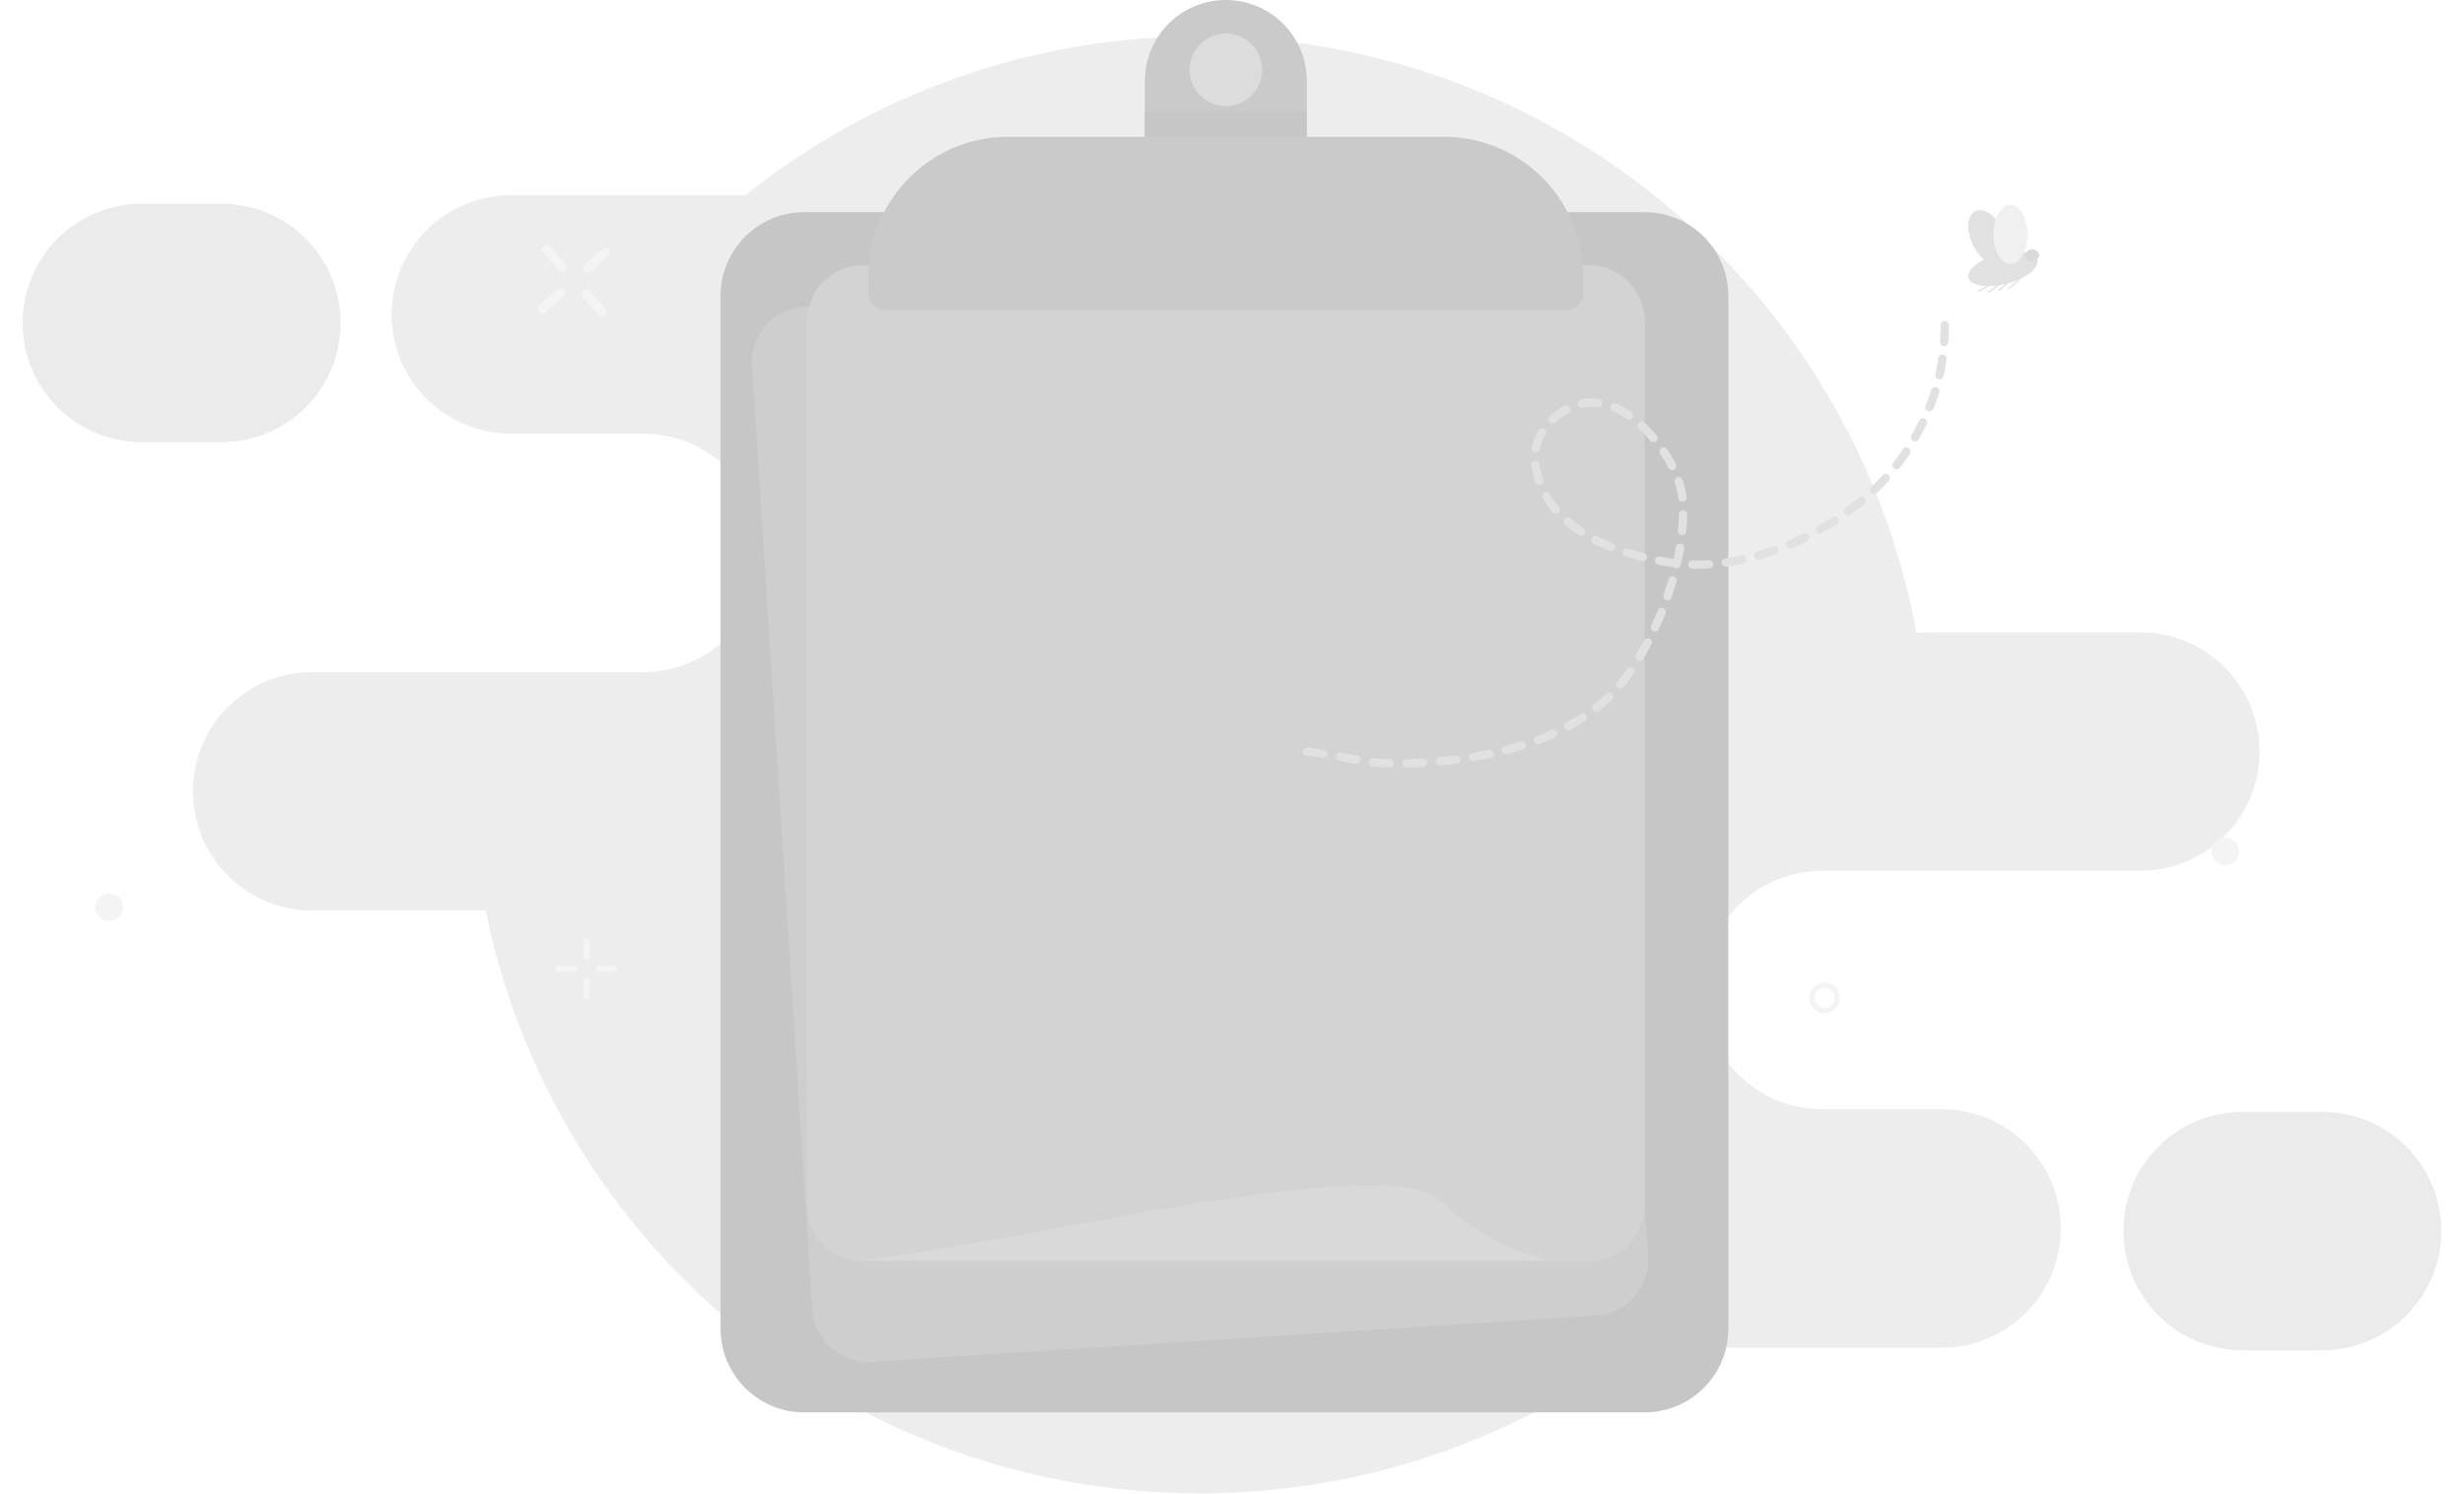
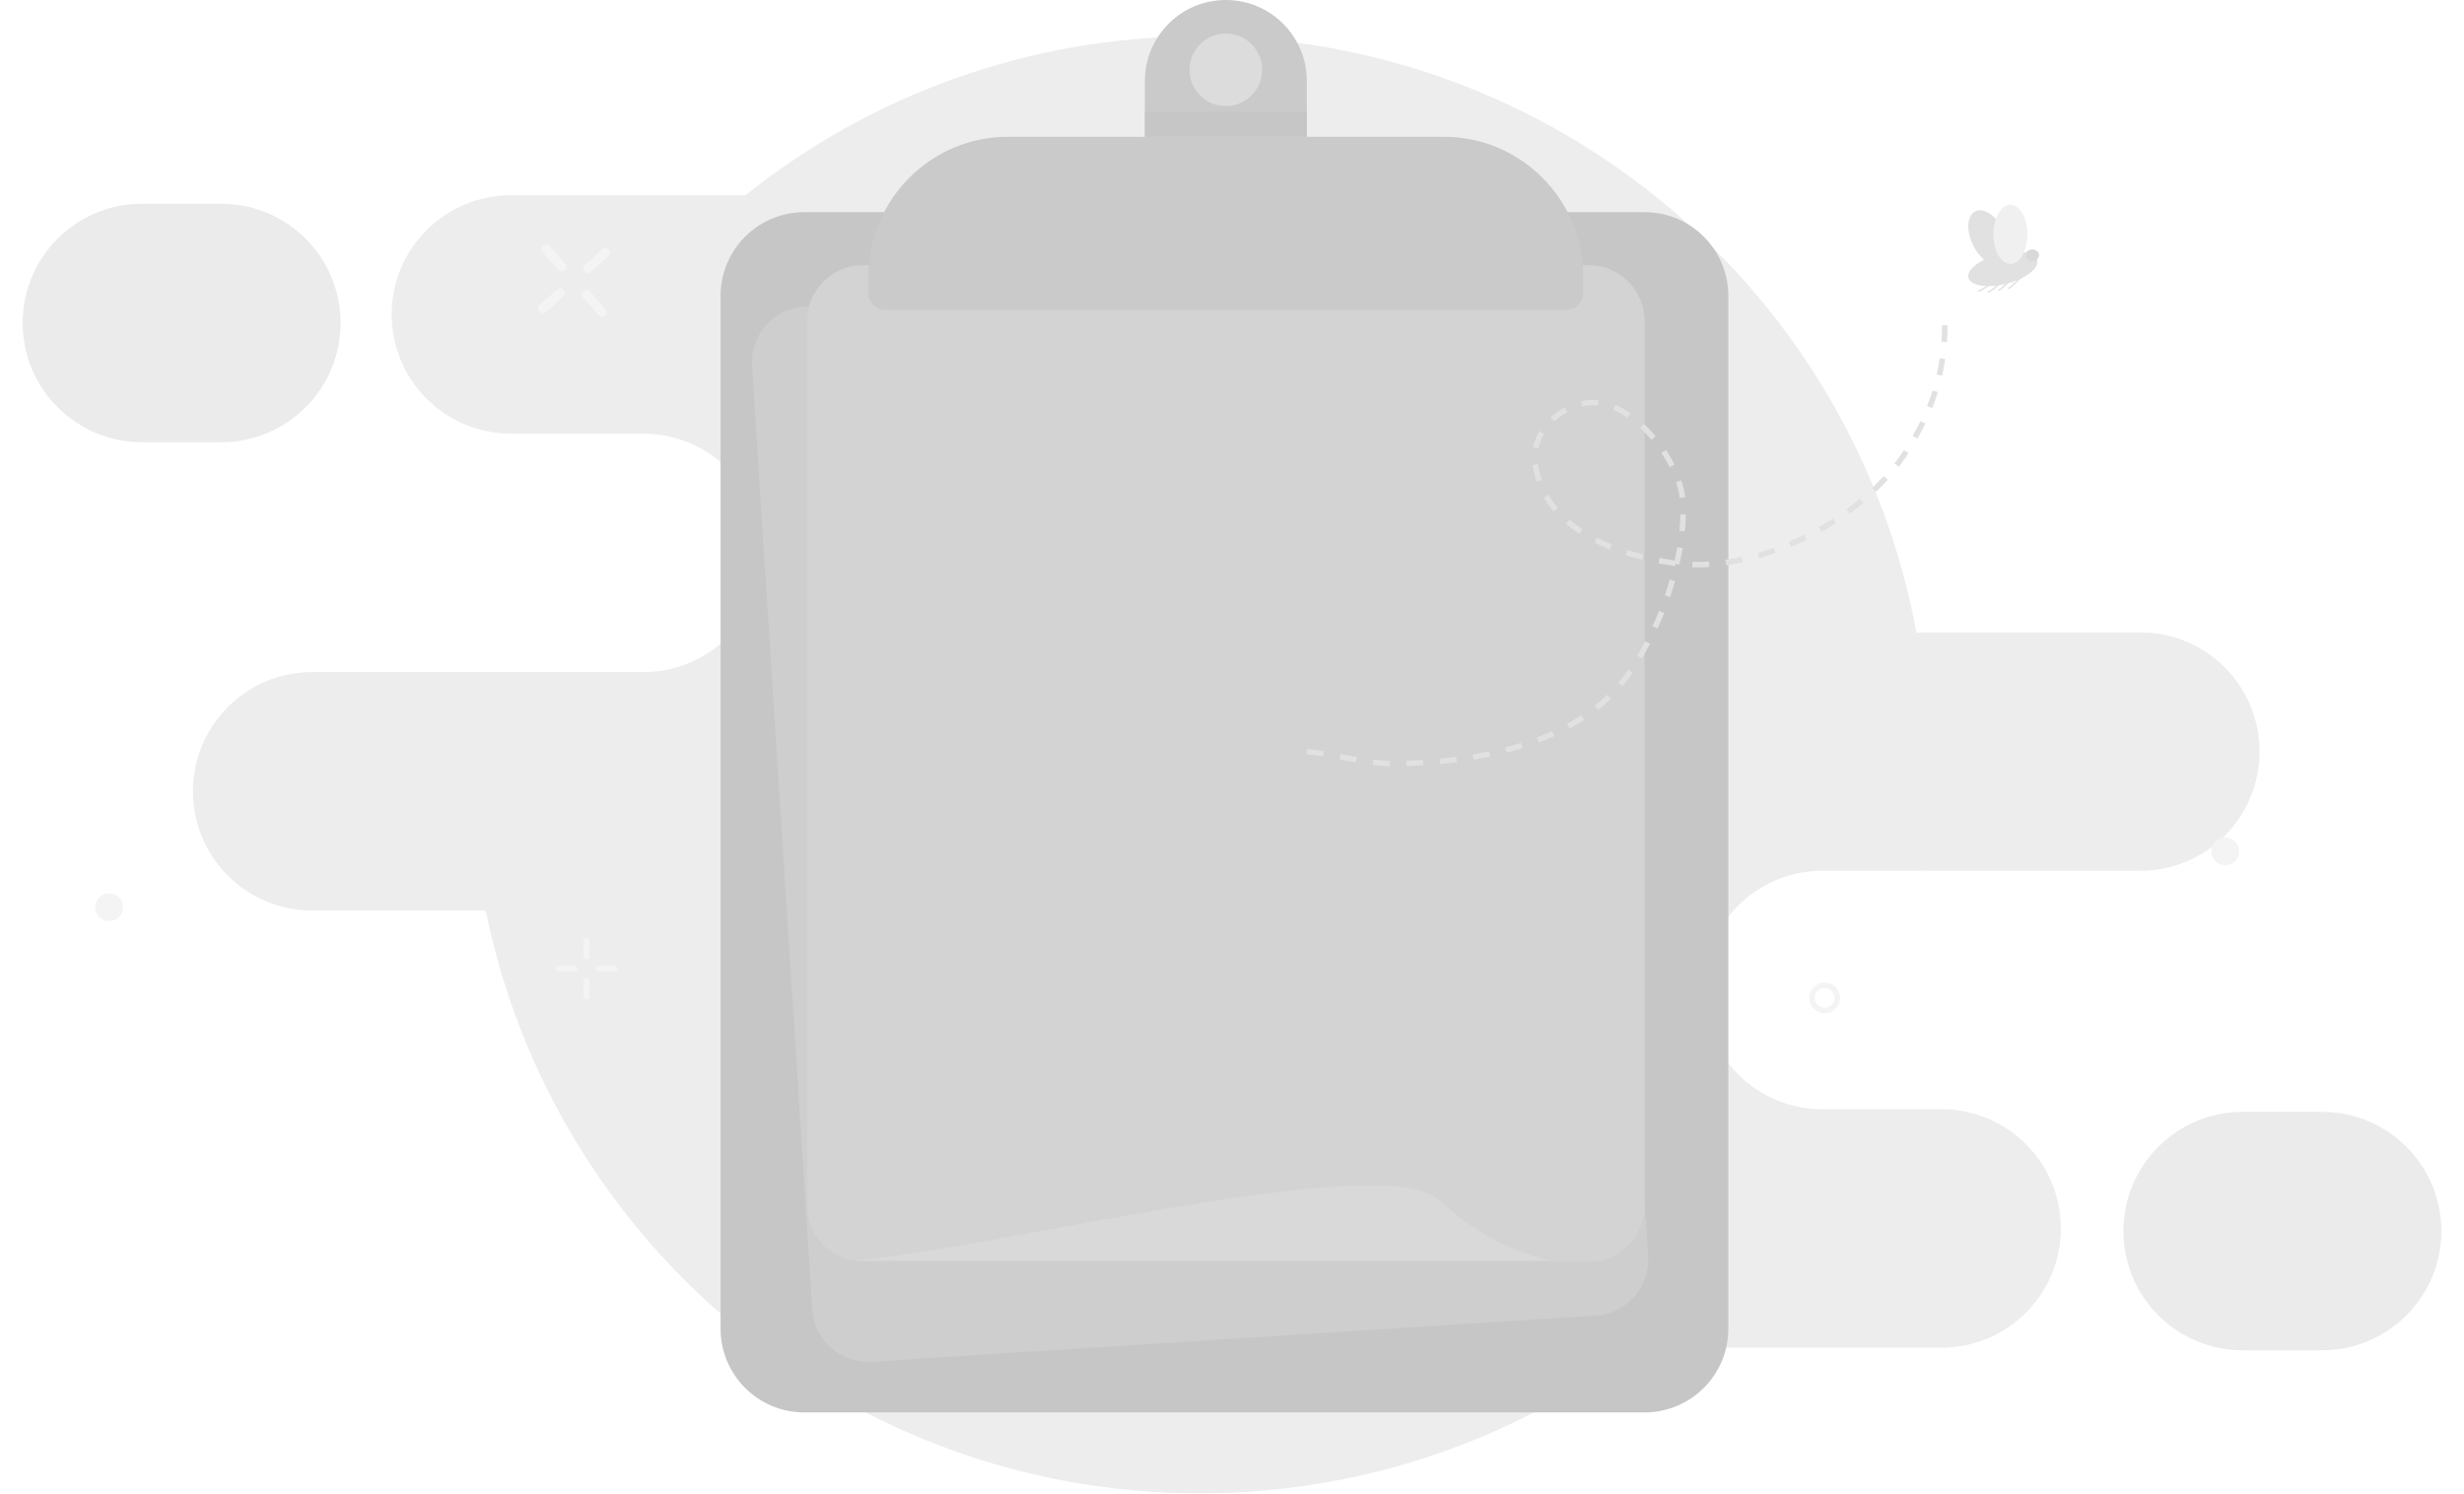
<svg xmlns="http://www.w3.org/2000/svg" width="447" height="271" viewBox="0 0 447 271" fill="none">
  <g style="mix-blend-mode:luminosity" opacity="0.3">
    <path opacity="0.3" fill-rule="evenodd" clip-rule="evenodd" d="M348.447 157.948L348.441 157.991H330.603C318.657 157.991 308.974 167.675 308.974 179.621C308.974 191.567 318.657 201.25 330.603 201.25H352.534C364.341 201.412 373.862 211.033 373.862 222.878C373.862 234.823 364.178 244.507 352.233 244.507H296.973C274.879 261.108 247.413 270.946 217.649 270.946C153.701 270.946 100.36 225.536 88.113 165.203H56.63C44.684 165.203 35 155.519 35 143.573C35 131.627 44.684 121.944 56.63 121.944H77.985C78.076 121.945 78.168 121.945 78.259 121.945H116.712C128.657 121.945 138.341 112.261 138.341 100.316C138.341 88.37 128.657 78.686 116.712 78.686H99.88C99.881 78.684 99.882 78.682 99.884 78.68H92.679C80.734 78.68 71.05 68.996 71.05 57.05C71.05 45.105 80.734 35.421 92.679 35.421H135.231C157.83 17.374 186.48 6.586 217.649 6.586C282.48 6.586 336.41 53.26 347.669 114.839C348.379 114.769 349.1 114.732 349.829 114.732H388.281C400.227 114.732 409.911 124.416 409.911 136.362C409.911 148.308 400.227 157.991 388.281 157.991H349.829C349.365 157.991 348.904 157.977 348.447 157.948Z" fill="#2B2E30" />
    <rect opacity="0.3" x="385.211" y="201.727" width="57.679" height="43.259" rx="21.63" fill="#1A1B1C" />
    <rect opacity="0.3" x="4.109" y="36.969" width="57.679" height="43.259" rx="21.63" fill="#1A1B1C" />
    <rect x="130.719" y="38.492" width="182.824" height="217.768" rx="15.193" fill="#404245" />
    <rect x="135.781" y="56.273" width="151.931" height="191.829" rx="10.129" transform="rotate(-3.65398 135.781 56.2734)" fill="#585B5F" />
    <path d="M207.695 14.687C207.695 6.575 214.271 0 222.382 0V0C230.493 0 237.069 6.575 237.069 14.687V24.815H207.695V14.687Z" fill="#4A4C4F" />
    <circle cx="222.381" cy="12.662" r="6.584" fill="#888B91" />
    <rect x="146.422" y="48.109" width="151.931" height="180.798" rx="10.129" fill="#676A6F" />
    <path d="M261.123 217.772C250.995 208.403 182.288 226.215 155.531 228.663L281.128 228.663C281.128 228.663 271.252 227.141 261.123 217.772Z" fill="#7D8187" />
    <rect x="207.695" y="20.258" width="29.373" height="4.558" fill="#3E3F42" />
    <path d="M157.562 50.134C157.562 36.15 168.899 24.812 182.884 24.812H261.889C275.873 24.812 287.21 36.15 287.21 50.134V53.173C287.21 54.851 285.85 56.212 284.172 56.212H160.601C158.923 56.212 157.562 54.851 157.562 53.173V50.134Z" fill="#4A4C4F" />
    <path d="M358.98 52.922C358.907 52.924 358.846 52.867 358.843 52.794C358.841 52.721 358.898 52.66 358.97 52.658L358.98 52.922ZM361.541 51.34C361.2 51.597 360.665 51.985 360.171 52.31C359.923 52.473 359.684 52.621 359.482 52.73C359.381 52.784 359.288 52.83 359.206 52.863C359.128 52.894 359.049 52.919 358.98 52.922L358.97 52.658C358.991 52.657 359.035 52.647 359.108 52.618C359.177 52.59 359.261 52.549 359.357 52.497C359.549 52.394 359.781 52.25 360.025 52.089C360.514 51.768 361.043 51.385 361.381 51.129L361.541 51.34Z" fill="#999999" />
    <ellipse cx="6.445" cy="2.755" rx="6.445" ry="2.755" transform="matrix(-0.969061 0.246823 0.246823 0.969061 368.906 44.5391)" fill="#999999" />
    <ellipse cx="3.082" cy="5.371" rx="3.082" ry="5.371" transform="matrix(-0.89658 0.442881 0.442881 0.89658 361.102 36.9688)" fill="#999999" />
    <ellipse cx="1.233" cy="1.057" rx="1.233" ry="1.057" transform="matrix(-1 0 0 1 369.914 45.25)" fill="#7F7F7F" />
    <path d="M364.395 52.418C364.323 52.433 364.254 52.386 364.239 52.315C364.225 52.243 364.272 52.173 364.343 52.159L364.395 52.418ZM366.666 50.443C366.371 50.752 365.907 51.221 365.471 51.622C365.253 51.822 365.041 52.007 364.86 52.148C364.769 52.218 364.684 52.278 364.609 52.324C364.537 52.367 364.463 52.405 364.395 52.418L364.343 52.159C364.363 52.155 364.405 52.138 364.472 52.098C364.536 52.059 364.612 52.005 364.698 51.938C364.871 51.805 365.077 51.626 365.292 51.428C365.722 51.032 366.182 50.567 366.475 50.261L366.666 50.443Z" fill="#999999" />
    <path d="M362.629 52.77C362.558 52.784 362.488 52.738 362.474 52.666C362.46 52.595 362.506 52.525 362.577 52.511L362.629 52.77ZM364.9 50.794C364.606 51.104 364.141 51.573 363.705 51.974C363.488 52.174 363.275 52.359 363.094 52.499C363.003 52.569 362.919 52.629 362.844 52.675C362.771 52.719 362.697 52.756 362.629 52.77L362.577 52.511C362.598 52.507 362.64 52.49 362.706 52.449C362.77 52.411 362.846 52.357 362.933 52.29C363.105 52.157 363.311 51.977 363.527 51.779C363.957 51.383 364.417 50.919 364.709 50.612L364.9 50.794Z" fill="#999999" />
    <path d="M360.69 53.092C360.617 53.099 360.553 53.045 360.546 52.973C360.539 52.9 360.593 52.836 360.665 52.829L360.69 53.092ZM363.156 51.366C362.83 51.643 362.319 52.06 361.843 52.413C361.606 52.59 361.375 52.752 361.18 52.872C361.083 52.932 360.992 52.983 360.913 53.02C360.836 53.056 360.758 53.086 360.69 53.092L360.665 52.829C360.686 52.827 360.73 52.815 360.8 52.781C360.867 52.75 360.949 52.704 361.042 52.647C361.227 52.532 361.451 52.376 361.686 52.201C362.155 51.853 362.662 51.439 362.985 51.165L363.156 51.366Z" fill="#999999" />
    <ellipse cx="3.082" cy="5.371" rx="3.082" ry="5.371" transform="matrix(-1 0 0 1 367.797 37.1484)" fill="#CCCCCC" />
-     <path d="M237.07 136.39C242.627 136.853 247.537 138.604 253.285 138.546C267.108 138.409 285.149 135.299 294.342 123.729C300.874 115.507 306.219 100.81 305.205 90.301C304.506 83.058 295.256 71.255 286.953 73.248C281.903 74.459 277.74 78.996 278.526 84.27C280.285 96.084 293.162 100.613 303.368 102.123C318.408 104.348 337.255 94.785 345.542 82.353C350.55 74.841 352.811 67.569 352.811 58.75" stroke="#98999A" stroke-width="1.519" stroke-linecap="round" stroke-dasharray="3.04 3.04" />
-     <circle cx="331.012" cy="181.051" r="2.294" stroke="#D9D9D9" stroke-width="0.983" />
+     <path d="M237.07 136.39C242.627 136.853 247.537 138.604 253.285 138.546C267.108 138.409 285.149 135.299 294.342 123.729C300.874 115.507 306.219 100.81 305.205 90.301C304.506 83.058 295.256 71.255 286.953 73.248C281.903 74.459 277.74 78.996 278.526 84.27C280.285 96.084 293.162 100.613 303.368 102.123C318.408 104.348 337.255 94.785 345.542 82.353C350.55 74.841 352.811 67.569 352.811 58.75" stroke="#98999A" strokeWidth="1.519" strokeLinecap="round" stroke-dasharray="3.04 3.04" />
+     <circle cx="331.012" cy="181.051" r="2.294" stroke="#D9D9D9" strokeWidth="0.983" />
    <circle cx="19.806" cy="164.595" r="2.532" fill="#D9D9D9" />
    <circle cx="403.688" cy="154.462" r="2.532" fill="#D9D9D9" />
    <path d="M105.85 170.721C105.85 170.413 106.099 170.164 106.407 170.164V170.164C106.714 170.164 106.964 170.413 106.964 170.721V173.507C106.964 173.814 106.714 174.064 106.407 174.064V174.064C106.099 174.064 105.85 173.814 105.85 173.507V170.721ZM105.85 177.963C105.85 177.656 106.099 177.406 106.407 177.406V177.406C106.714 177.406 106.964 177.656 106.964 177.963V180.749C106.964 181.056 106.714 181.306 106.407 181.306V181.306C106.099 181.306 105.85 181.056 105.85 180.749V177.963ZM108.078 175.735C108.078 175.427 108.327 175.178 108.635 175.178H111.42C111.728 175.178 111.978 175.427 111.978 175.735V175.735C111.978 176.043 111.728 176.292 111.42 176.292H108.635C108.327 176.292 108.078 176.043 108.078 175.735V175.735ZM100.836 175.735C100.836 175.427 101.085 175.178 101.393 175.178H104.178C104.486 175.178 104.736 175.427 104.736 175.735V175.735C104.736 176.043 104.486 176.292 104.178 176.292H101.393C101.085 176.292 100.836 176.043 100.836 175.735V175.735Z" fill="#D9D9D9" />
    <path d="M109.256 45.226C109.605 44.916 110.138 44.947 110.448 45.295V45.295C110.758 45.643 110.727 46.176 110.379 46.486L107.227 49.292C106.879 49.602 106.346 49.572 106.036 49.223V49.223C105.726 48.875 105.757 48.342 106.105 48.032L109.256 45.226ZM101.063 52.522C101.411 52.212 101.944 52.242 102.254 52.591V52.591C102.564 52.939 102.533 53.472 102.185 53.782L99.034 56.588C98.686 56.898 98.152 56.867 97.842 56.519V56.519C97.532 56.171 97.563 55.637 97.912 55.328L101.063 52.522ZM105.829 52.798C106.177 52.488 106.71 52.519 107.02 52.867L109.826 56.018C110.136 56.366 110.105 56.9 109.757 57.21V57.21C109.409 57.52 108.876 57.489 108.566 57.141L105.76 53.989C105.45 53.641 105.481 53.108 105.829 52.798V52.798ZM98.533 44.604C98.881 44.294 99.415 44.325 99.725 44.673L102.531 47.825C102.841 48.173 102.81 48.706 102.462 49.016V49.016C102.113 49.326 101.58 49.295 101.27 48.947L98.464 45.796C98.154 45.448 98.185 44.914 98.533 44.604V44.604Z" fill="#D9D9D9" />
  </g>
</svg>
